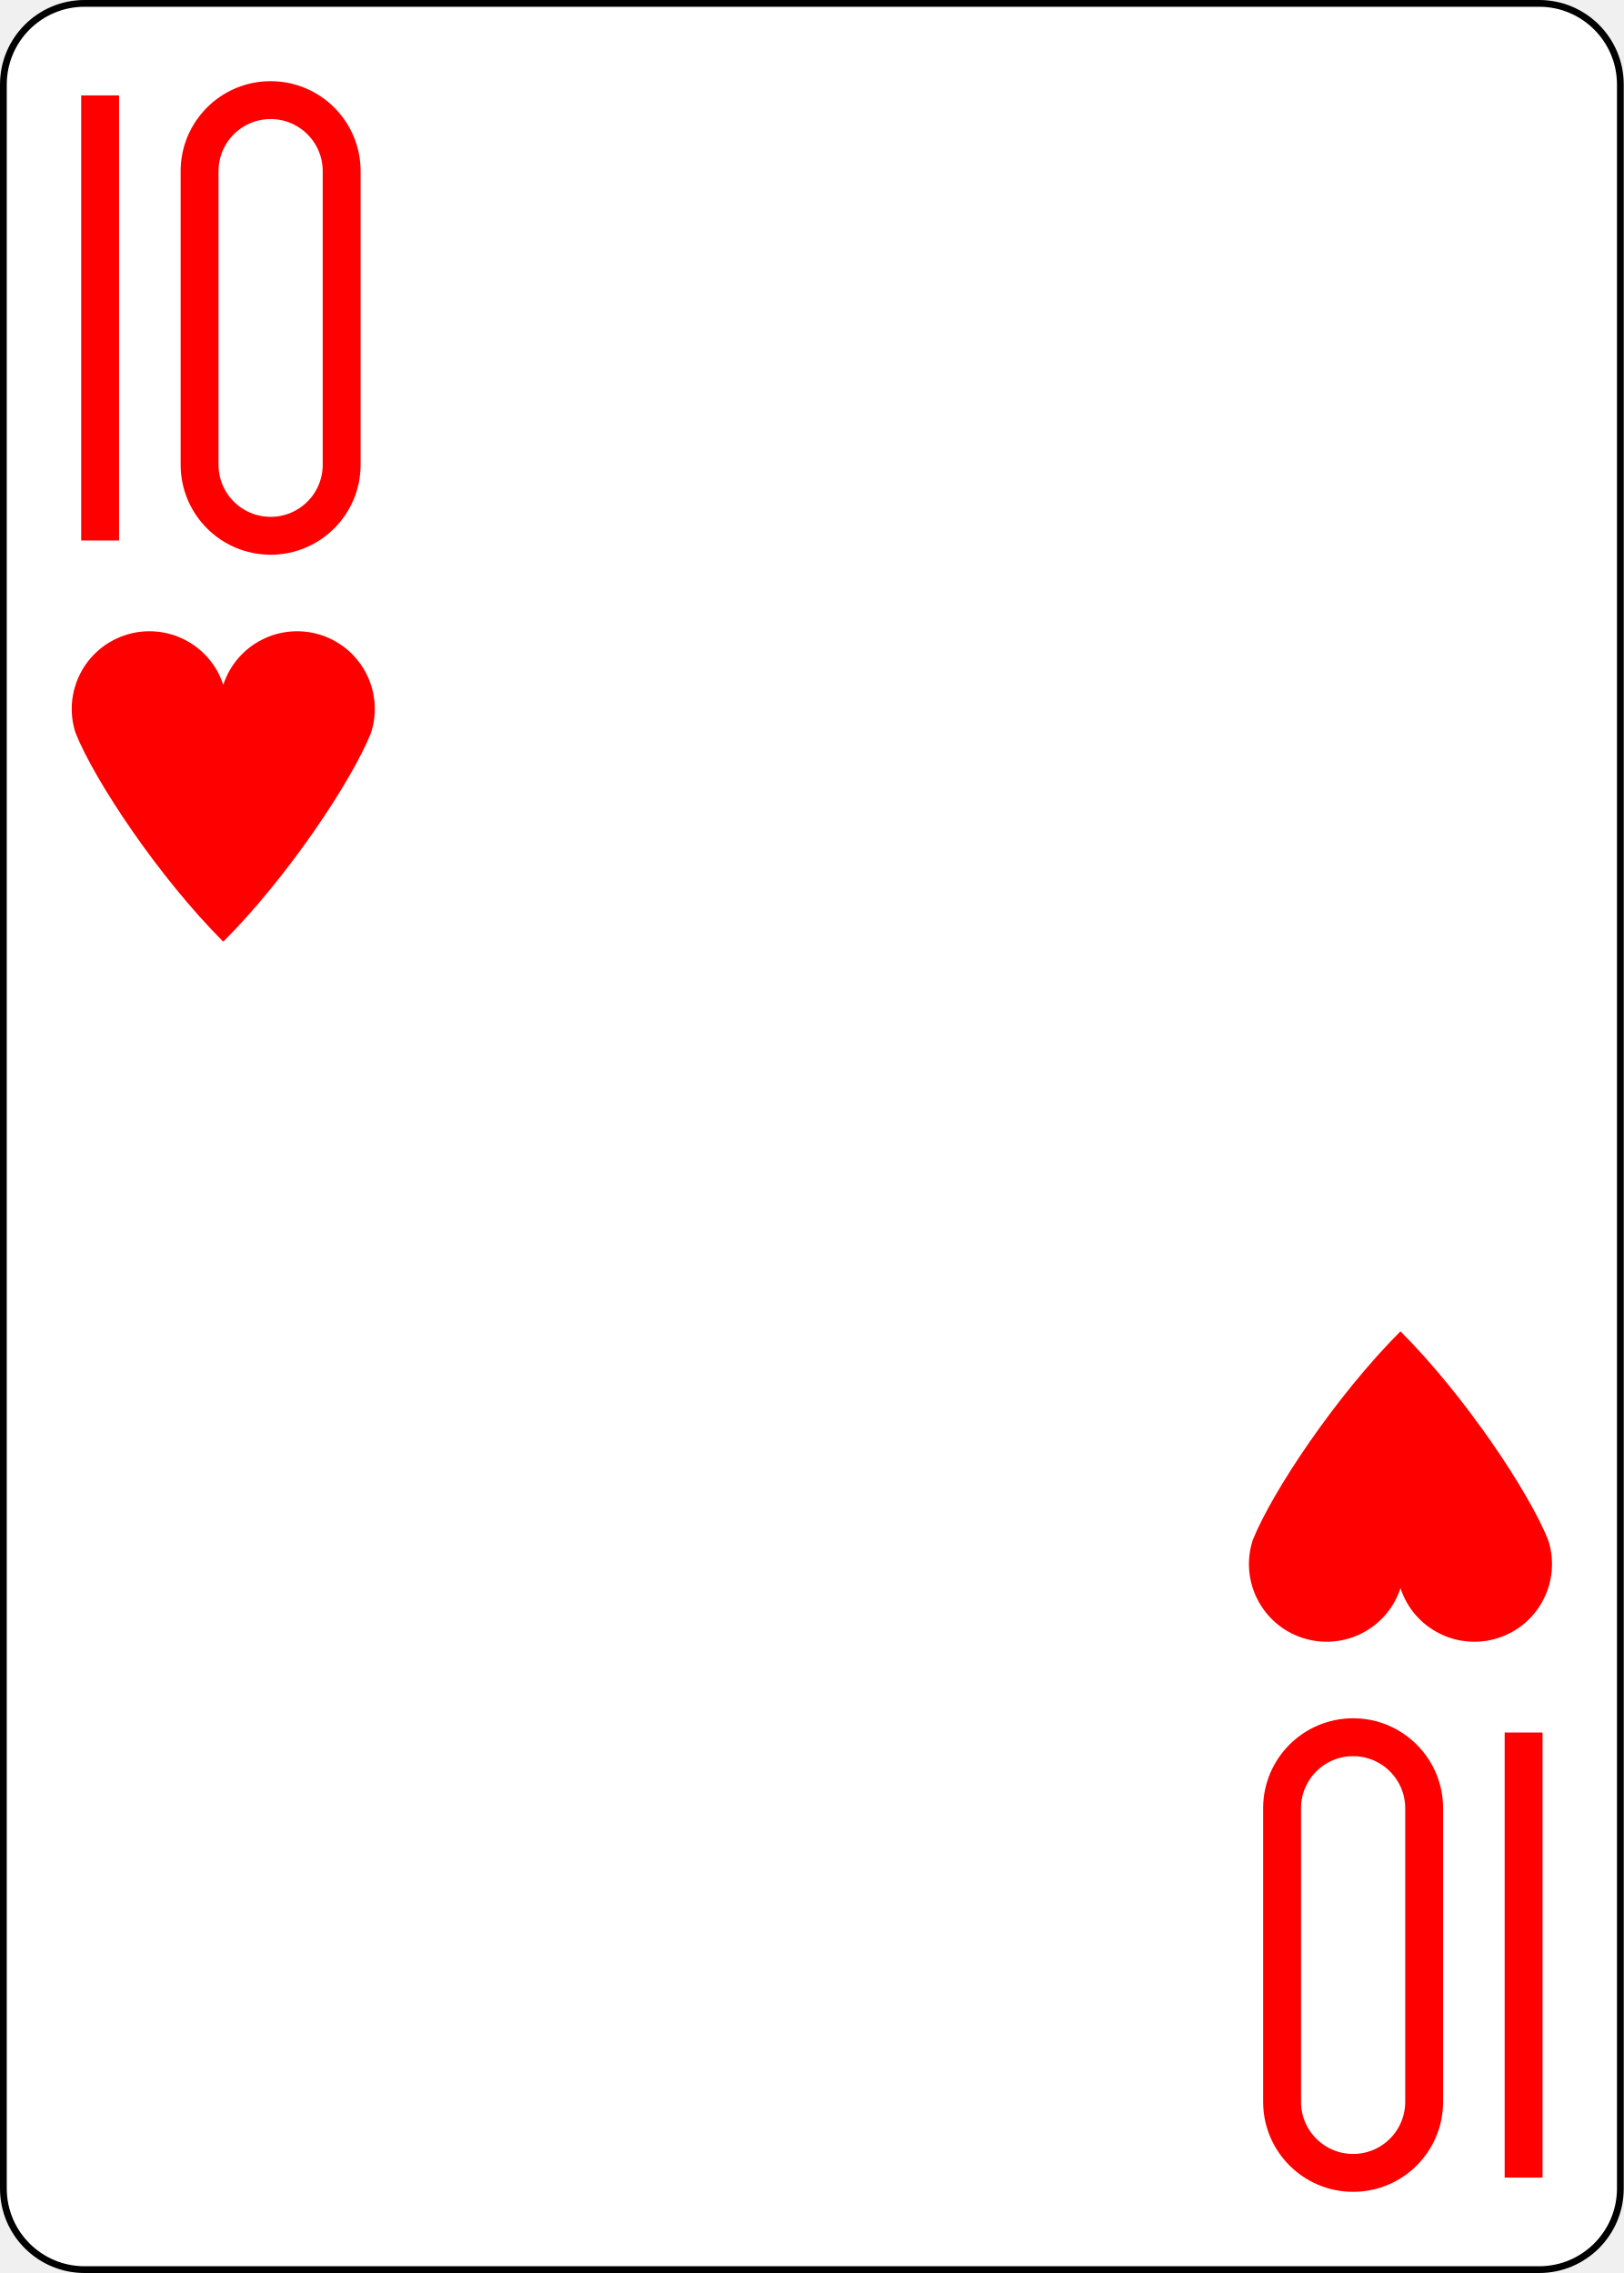
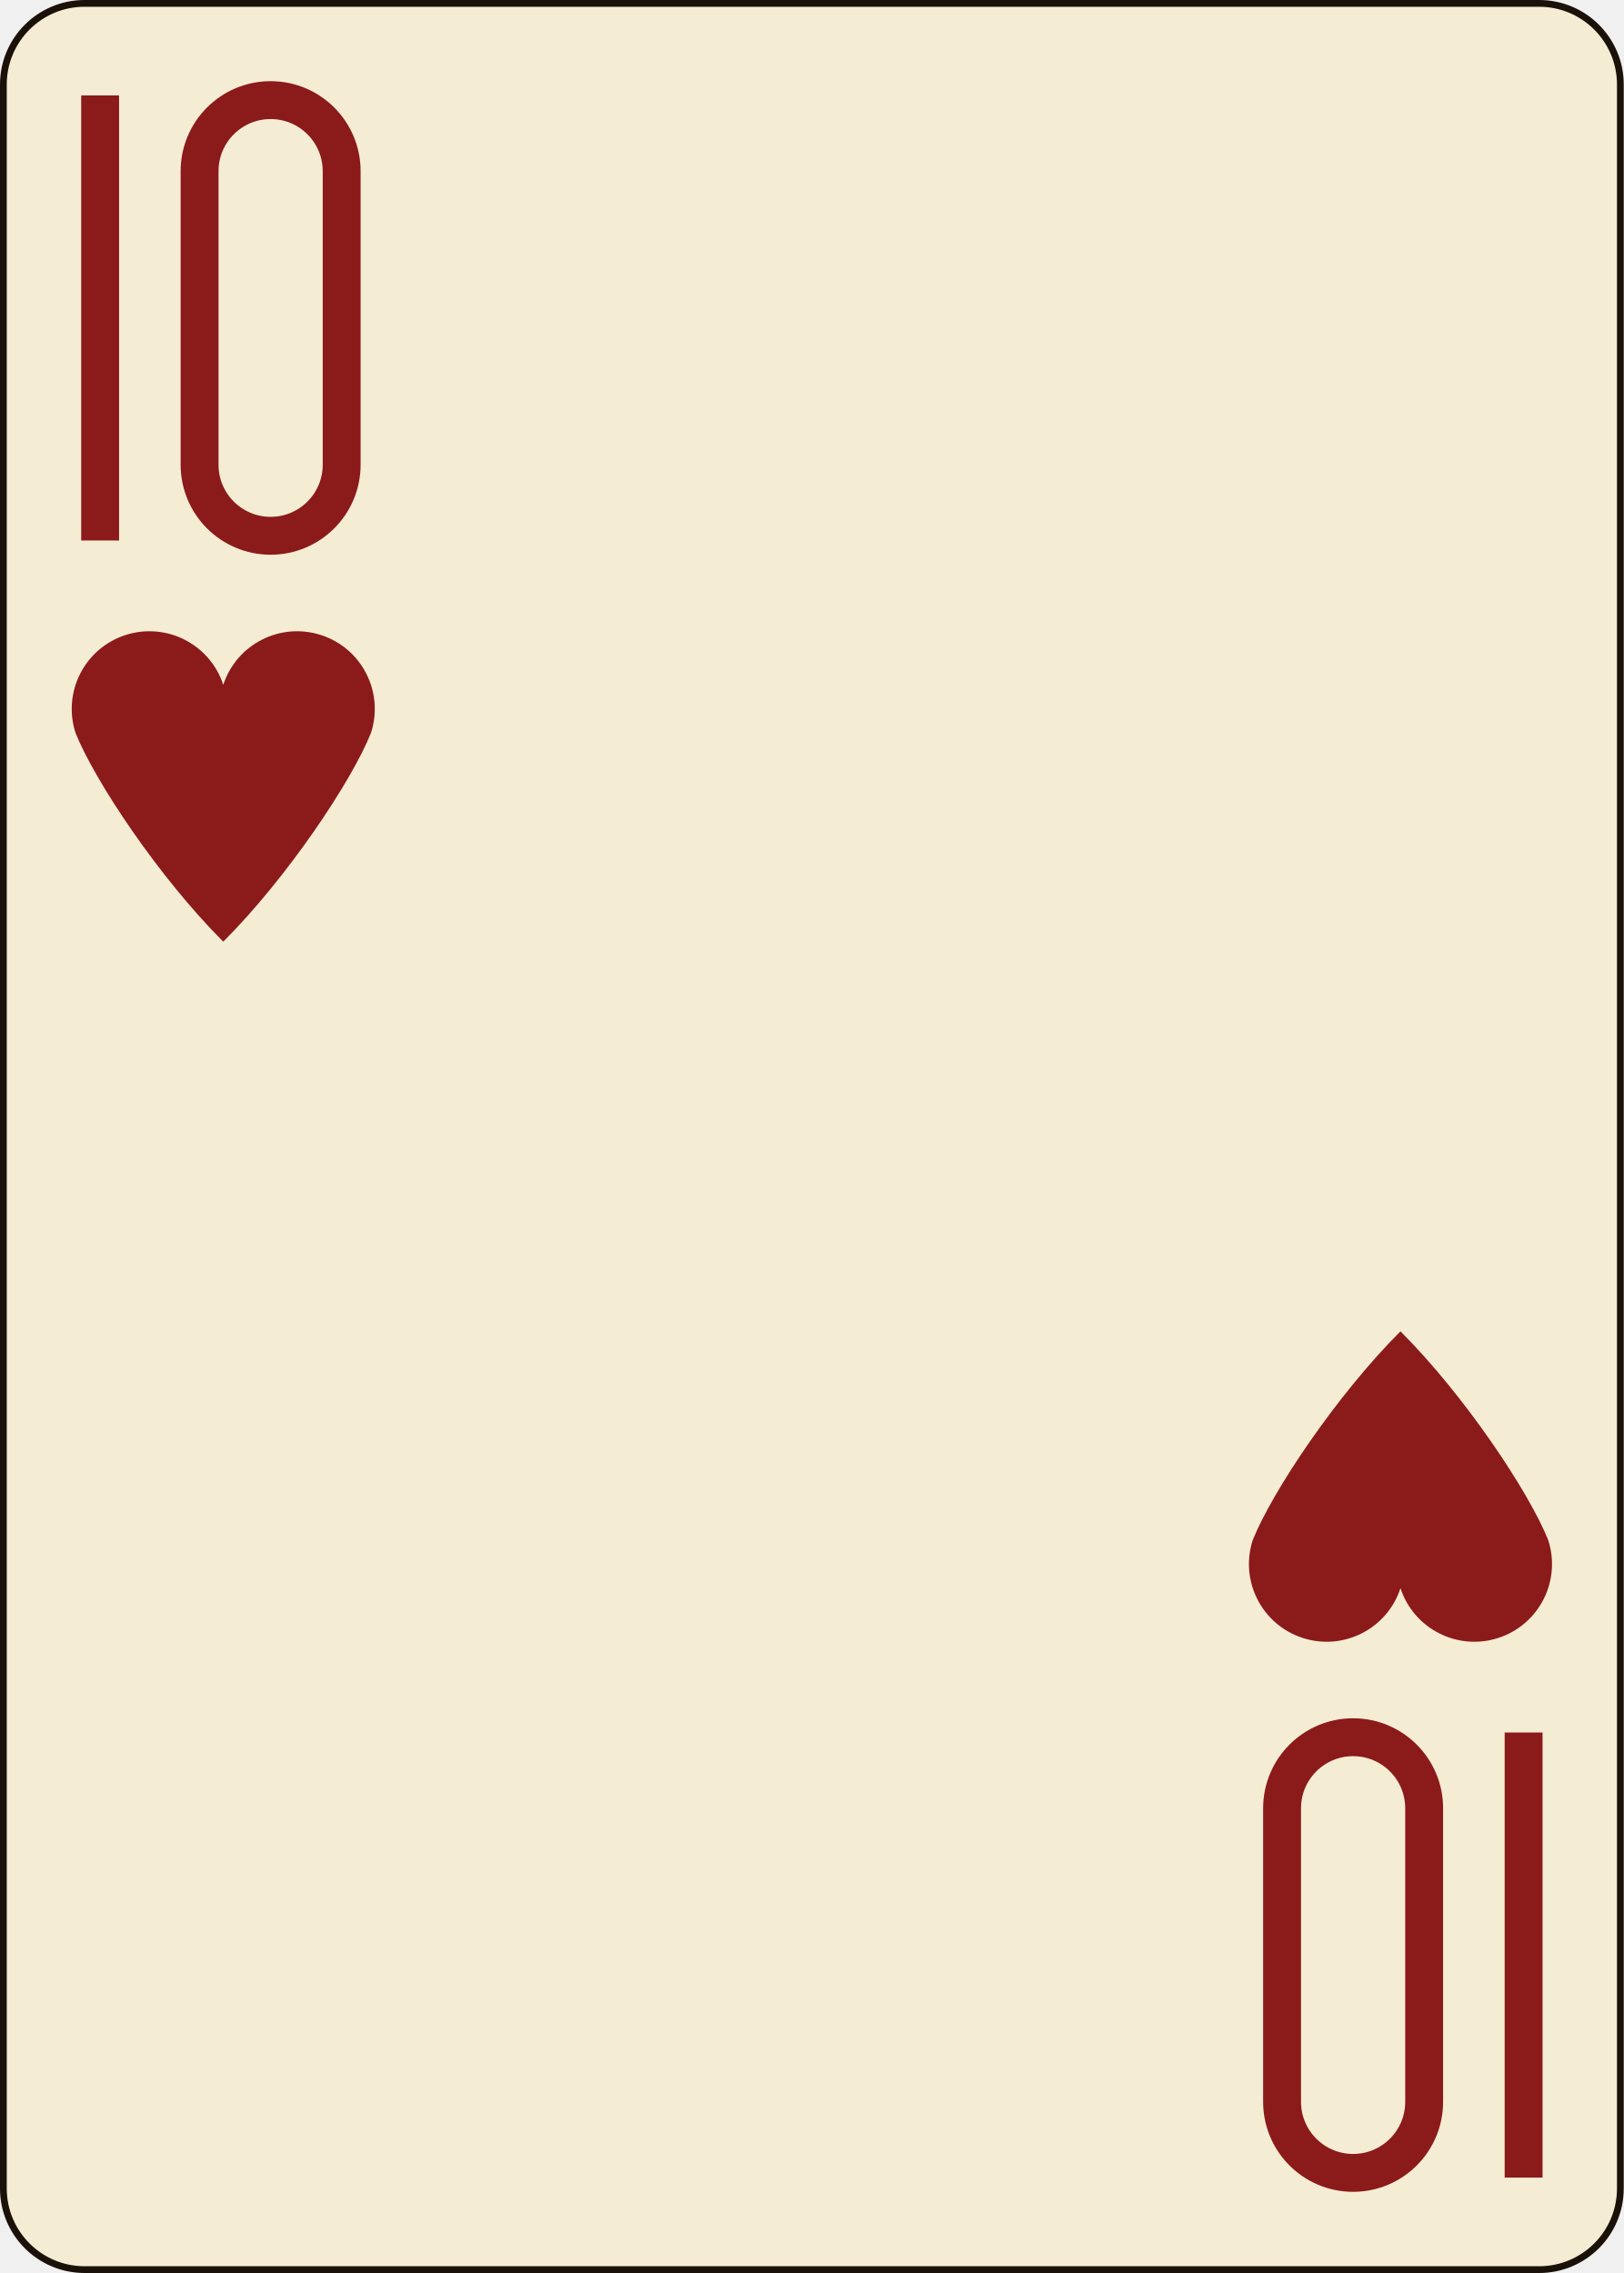
<svg xmlns="http://www.w3.org/2000/svg" xmlns:xlink="http://www.w3.org/1999/xlink" class="card" face="TH" height="3.5in" preserveAspectRatio="none" viewBox="-120 -168 240 336" width="2.5in">
  <defs>
    <symbol id="SHT" viewBox="-600 -600 1200 1200" preserveAspectRatio="xMinYMid">
-       <path d="M0 -300A230 230 0 0 1 460 -150C400 0 200 300 0 500C-200 300 -400 0 -460 -150A230 230 0 0 1 0 -300Z" fill="red" />
+       <path d="M0 -300A230 230 0 0 1 460 -150C400 0 200 300 0 500C-200 300 -400 0 -460 -150A230 230 0 0 1 0 -300Z" fill="#8b1a1a" />
    </symbol>
    <symbol id="VHT" viewBox="-500 -500 1000 1000" preserveAspectRatio="xMinYMid">
-       <path d="M-260 430L-260 -430M-50 0L-50 -310A150 150 0 0 1 250 -310L250 310A150 150 0 0 1 -50 310Z" stroke="red" stroke-width="80" stroke-linecap="square" stroke-miterlimit="1.5" fill="none" />
+       <path d="M-260 430L-260 -430M-50 0L-50 -310A150 150 0 0 1 250 -310L250 310A150 150 0 0 1 -50 310Z" stroke="#8b1a1a" stroke-width="80" stroke-linecap="square" stroke-miterlimit="1.5" fill="none" />
    </symbol>
  </defs>
-   <rect width="239" height="335" x="-119.5" y="-167.5" rx="12" ry="12" fill="white" stroke="black" />
+   <rect width="239" height="335" x="-119.5" y="-167.5" rx="12" ry="12" fill="#f5ecd4" stroke="#1a1208" />
  <use xlink:href="#VHT" height="70" width="70" x="-122" y="-156" />
  <use xlink:href="#SHT" height="56.946" width="56.946" x="-115.473" y="-81" />
  <g transform="rotate(180)">
    <use xlink:href="#VHT" height="70" width="70" x="-122" y="-156" />
    <use xlink:href="#SHT" height="56.946" width="56.946" x="-115.473" y="-81" />
  </g>
</svg>
